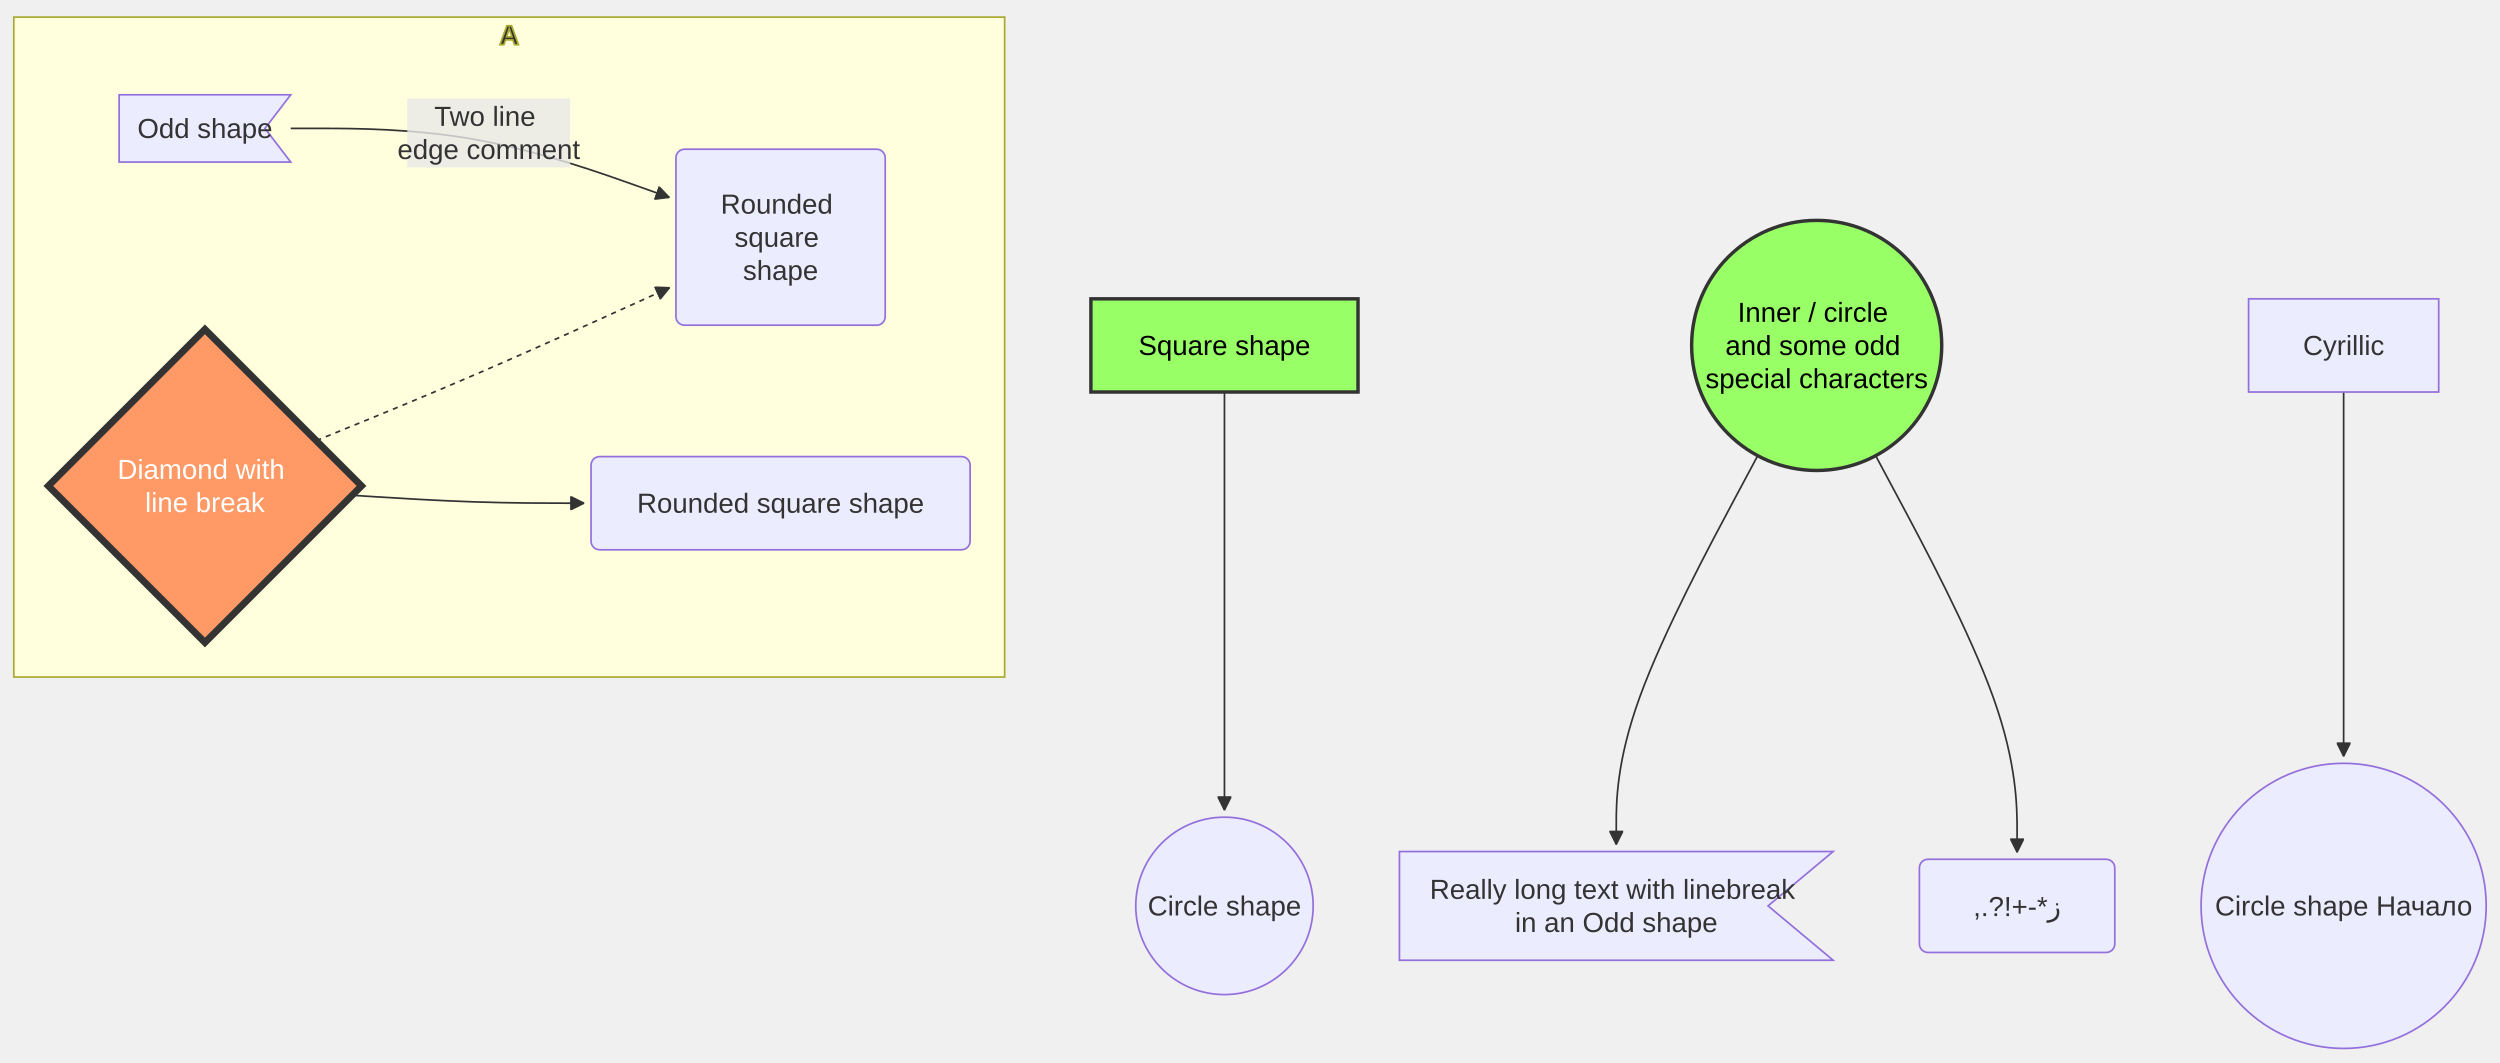
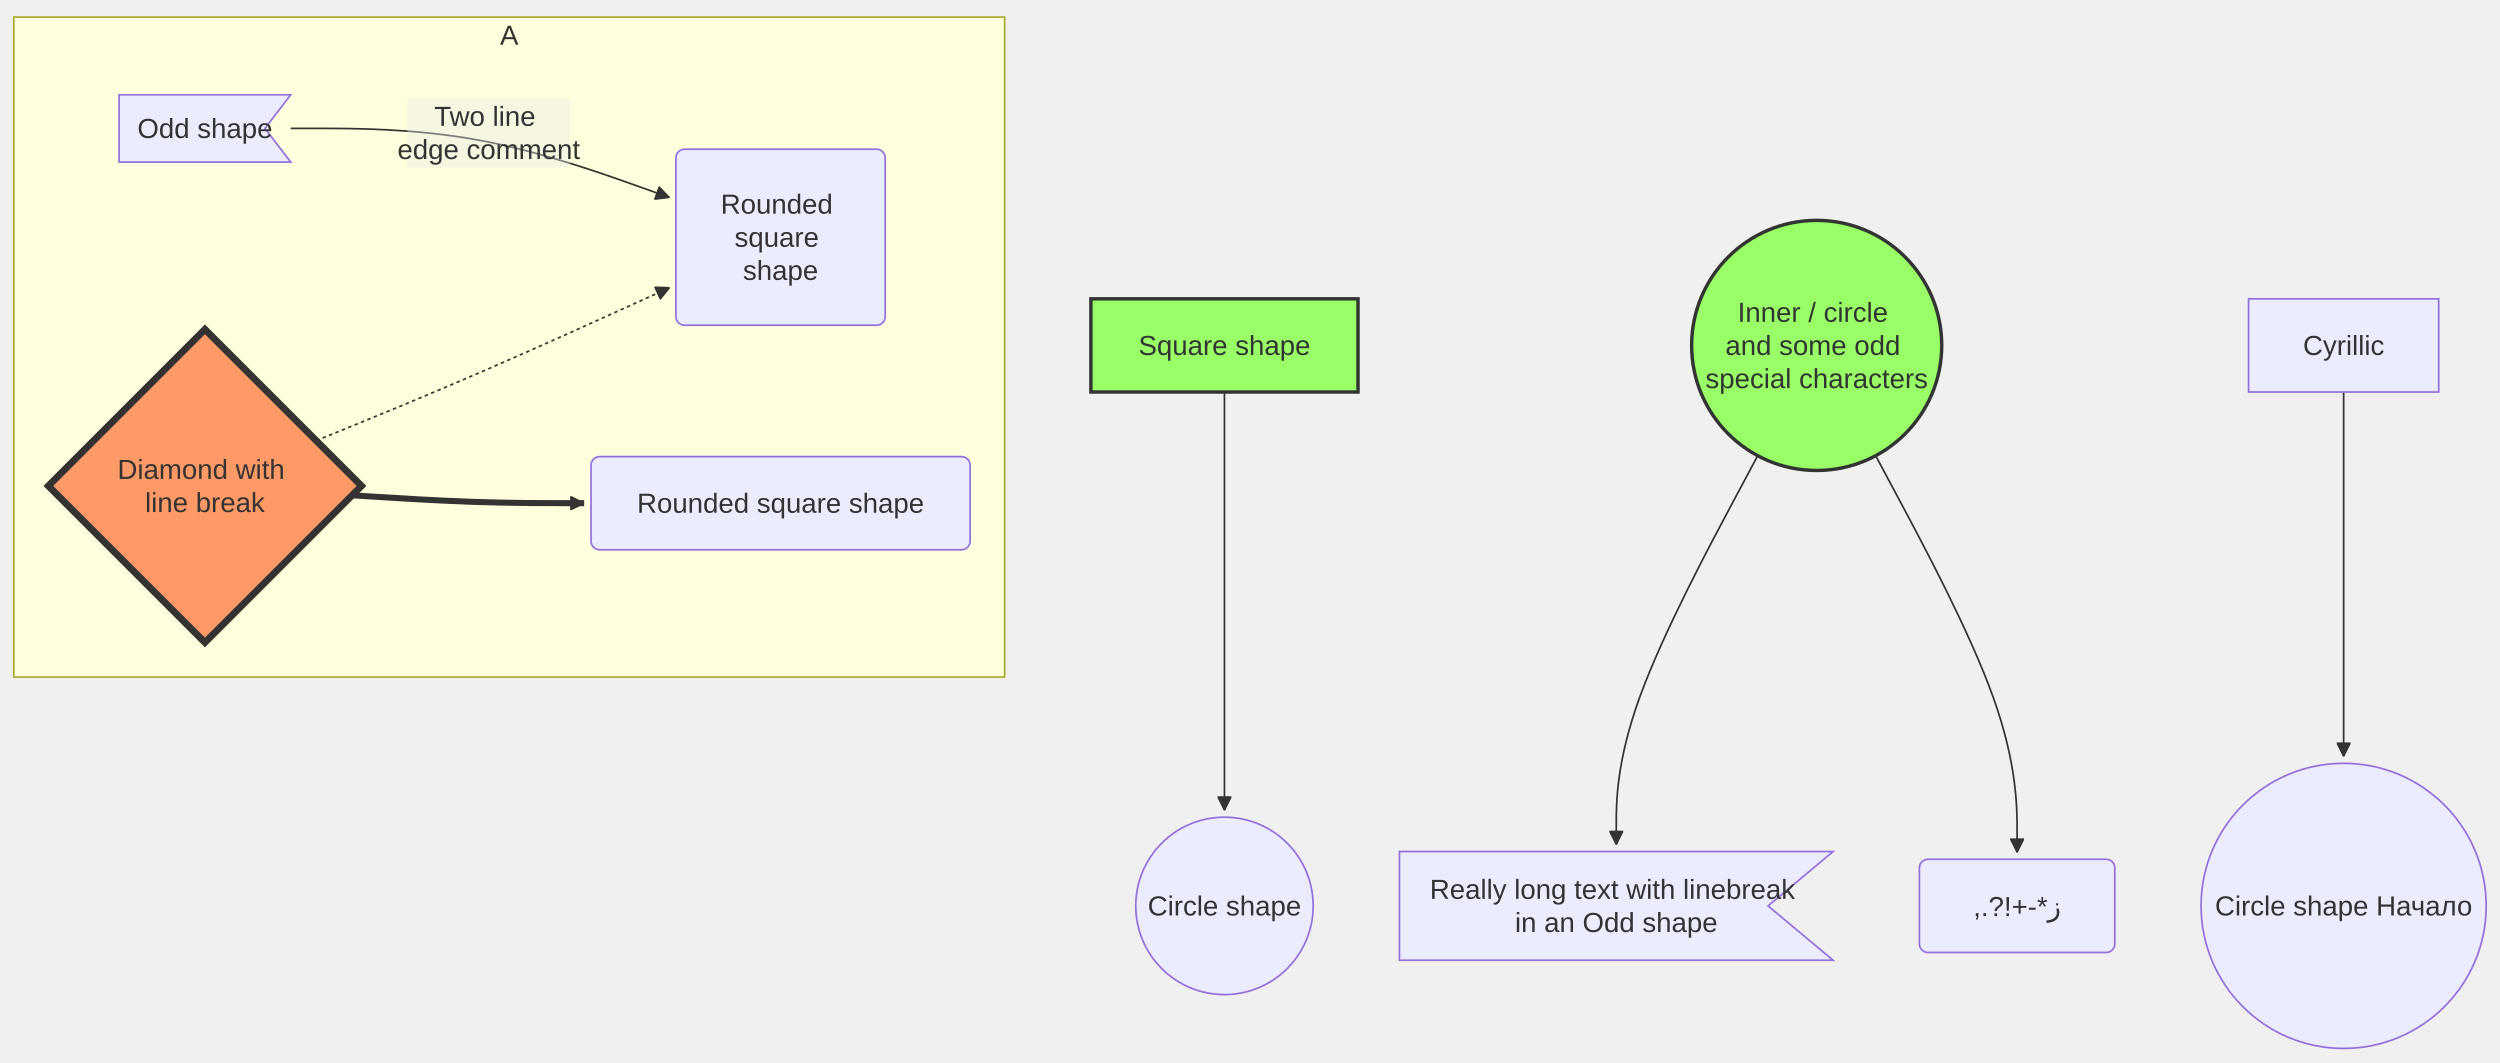
<svg xmlns="http://www.w3.org/2000/svg" width="1448.747" height="615.568" viewBox="-8 -8 1448.747 615.568" class="mermaid">
  <style>
+ .mermaid{font-family:trebuchet ms, verdana, arial, sans-serif;font-size:16px;fill:#333333;}
+ .error-icon{fill:#552222;}
+ .error-text{fill:#552222;stroke:#552222;}
+ .edge-thickness-normal{stroke-width:1px;}
+ .edge-thickness-thick{stroke-width:3.5px;}
+ .edge-pattern-solid{stroke-dasharray:0;}
+ .edge-thickness-invisible{stroke-width:0;fill:none;}
+ .edge-pattern-dashed{stroke-dasharray:3;}
+ .edge-pattern-dotted{stroke-dasharray:2;}
+ .marker{fill:#333333;stroke:#333333;}
+ .marker.cross{stroke:#333333;}
+ svg{font-family:trebuchet ms, verdana, arial, sans-serif;font-size:16px;}
+ p{margin:0;}
+ .label{font-family:trebuchet ms, verdana, arial, sans-serif;color:#333333;}
+ .cluster-label text{fill:#333333;}
+ .cluster-label span{color:#333333;}
+ .cluster-label span p{background-color:transparent;}
+ .label text,span{fill:#333333;color:#333333;}
+ .node rect,.node circle,.node ellipse,.node polygon,.node path{fill:#ECECFF;stroke:#9370DB;stroke-width:1px;}
+ .rough-node .label text,.node .label text,.image-shape .label,.icon-shape .label{text-anchor:middle;}
+ .node .katex path{fill:#000;stroke:#000;stroke-width:1px;}
+ .rough-node .label,.node .label,.image-shape .label,.icon-shape .label{text-align:center;}
+ .node.clickable{cursor:pointer;}
+ .root .anchor path{fill:#333333!important;stroke-width:0;stroke:#333333;}
+ .arrowheadPath{fill:#333333;}
+ .edgePath .path{stroke:#333333;stroke-width:2.0px;}
+ .flowchart-link{stroke:#333333;fill:none;}
+ .edgeLabel{background-color:rgba(232, 232, 232, 0.8);text-align:center;}
+ .edgeLabel p{background-color:rgba(232, 232, 232, 0.8);}
+ .edgeLabel rect{opacity:0.5;background-color:rgba(232, 232, 232, 0.8);fill:rgba(232, 232, 232, 0.8);}
+ .labelBkg{background-color:rgba(232, 232, 232, 0.5);}
+ .cluster rect{fill:#ffffde;stroke:#aaaa33;stroke-width:1px;}
+ .cluster text{fill:#333333;}
+ .cluster span{color:#333333;}
+ .flowchartTitleText{text-anchor:middle;font-size:18px;fill:#333333;}
+ rect.text{fill:none;stroke-width:0;}

- .mermaid {
-   font-family: trebuchet ms, verdana, arial, sans-serif;
-   font-size: 16px;
- }
- 
- .node rect,
- .node polygon,
- .node circle,
- .node ellipse,
- .node path {
-   fill: #ECECFF;
-   stroke: #9370DB;
-   stroke-width: 1px;
- }
- 
- .node line {
-   stroke: #9370DB;
-   stroke-width: 1px;
- }
- 
- .node .label {
-   fill: #333333;
- }
- 
- .node text {
-   fill: #333333;
-   font-family: trebuchet ms, verdana, arial, sans-serif;
-   font-size: 16px;
- }
- 
- .edge-path {
-   fill: none;
-   stroke: #333333;
-   stroke-width: 1px;
- }
- 
- .edge-label {
-   fill: #333333;
-   font-family: trebuchet ms, verdana, arial, sans-serif;
- }
- 
- .edge-label-bg {
-   fill: rgba(232, 232, 232, 0.8);
- }
- 
- .subgraph {
-   fill: #ffffde;
-   stroke: #aaaa33;
-   stroke-width: 1px;
- }
- 
- .subgraph-title {
-   fill: #333333;
-   font-weight: bold;
- }
- 
- .cluster rect {
-   fill: #ffffde;
-   stroke: #aaaa33;
-   stroke-width: 1px;
-   rx: 5px;
-   ry: 5px;
- }
- 
- .cluster-label {
-   fill: #333333;
-   font-family: trebuchet ms, verdana, arial, sans-serif;
-   font-size: 16px;
-   font-weight: bold;
- }
- 
- marker path {
-   fill: #333333;
-   stroke: #333333;
- }
- 
+ .green rect { fill:#9f6 !important; stroke:#333 !important; stroke-width:2px !important; }
+ .green polygon { fill:#9f6 !important; stroke:#333 !important; stroke-width:2px !important; }
+ .green ellipse { fill:#9f6 !important; stroke:#333 !important; stroke-width:2px !important; }
+ .green circle { fill:#9f6 !important; stroke:#333 !important; stroke-width:2px !important; }
+ .green path { fill:#9f6 !important; stroke:#333 !important; stroke-width:2px !important; }
+ .orange rect { fill:#f96 !important; stroke:#333 !important; stroke-width:4px !important; }
+ .orange polygon { fill:#f96 !important; stroke:#333 !important; stroke-width:4px !important; }
+ .orange ellipse { fill:#f96 !important; stroke:#333 !important; stroke-width:4px !important; }
+ .orange circle { fill:#f96 !important; stroke:#333 !important; stroke-width:4px !important; }
+ .orange path { fill:#f96 !important; stroke:#333 !important; stroke-width:4px !important; }
  </style>
  <defs>
    <marker id="arrow_point" viewBox="0 0 10 10" refX="10" refY="5" markerWidth="8" markerHeight="8" orient="auto" markerUnits="userSpaceOnUse">
-       <path d="M 0 0 L 10 5 L 0 10 z" />
+       <path d="M 0 0 L 10 5 L 0 10 z" class="marker" />
    </marker>
    <marker id="arrow_point_start" viewBox="0 0 10 10" refX="4.5" refY="5" markerWidth="8" markerHeight="8" orient="auto" markerUnits="userSpaceOnUse">
-       <path d="M 0 5 L 10 10 L 10 0 z" />
+       <path d="M 0 5 L 10 10 L 10 0 z" class="marker" />
    </marker>
    <marker id="arrow_cross" viewBox="0 0 11 11" refX="12" refY="5.2" markerWidth="11" markerHeight="11" orient="auto" markerUnits="userSpaceOnUse">
-       <path d="M 1 1 L 10 10 M 10 1 L 1 10" stroke-width="2" fill="none" />
+       <path d="M 1 1 L 10 10 M 10 1 L 1 10" class="marker cross" fill="none" stroke-width="2" />
    </marker>
    <marker id="arrow_cross_start" viewBox="0 0 11 11" refX="-1" refY="5.2" markerWidth="11" markerHeight="11" orient="auto" markerUnits="userSpaceOnUse">
-       <path d="M 1 1 L 10 10 M 10 1 L 1 10" stroke-width="2" fill="none" />
+       <path d="M 1 1 L 10 10 M 10 1 L 1 10" class="marker cross" fill="none" stroke-width="2" />
    </marker>
    <marker id="arrow_circle" viewBox="0 0 10 10" refX="11" refY="5" markerWidth="11" markerHeight="11" orient="auto" markerUnits="userSpaceOnUse">
-       <circle cx="5" cy="5" r="5" />
+       <circle cx="5" cy="5" r="5" class="marker" />
    </marker>
    <marker id="arrow_circle_start" viewBox="0 0 10 10" refX="-1" refY="5" markerWidth="11" markerHeight="11" orient="auto" markerUnits="userSpaceOnUse">
-       <circle cx="5" cy="5" r="5" />
+       <circle cx="5" cy="5" r="5" class="marker" />
    </marker>
  </defs>
  <g class="root">
    <g class="clusters">
-       <g class="subgraph" id="subgraph-A">
+       <g class="cluster" id="subgraph-A">
        <rect x="0" y="1.917" width="574.18" height="382.426" class="cluster" />
        <text x="287.09" y="17.917" class="cluster-label" text-anchor="middle">A</text>
      </g>
    </g>
    <g class="edgePaths">
      <g class="edge" id="edge-L-sq-ci-0">
-         <path d="M701.574,219.172L701.574,250.867C701.574,282.562,701.574,345.953,701.574,386.35C701.574,426.747,701.574,444.15,701.574,452.852L701.574,461.553" class="edge-path" stroke-width="1" marker-end="url(#arrow_point)" fill="none" />
+         <path d="M701.574,219.172L701.574,250.867C701.574,282.562,701.574,345.953,701.574,386.35C701.574,426.747,701.574,444.15,701.574,452.852L701.574,461.553" class="edge-thickness-normal edge-pattern-solid edge-thickness-normal edge-pattern-solid flowchart-link" marker-end="url(#arrow_point)" />
      </g>
      <g class="edge" id="edge-L-od-ro-0">
-         <path d="M160.473,66.417L178.394,66.417C196.315,66.417,232.158,66.417,268.734,73.088C305.31,79.758,342.619,93.098,361.274,99.768L379.929,106.438" class="edge-path" fill="none" marker-end="url(#arrow_point)" stroke-width="1" />
+         <path d="M160.473,66.417L178.394,66.417C196.315,66.417,232.158,66.417,268.734,73.088C305.31,79.758,342.619,93.098,361.274,99.768L379.929,106.438" class="edge-thickness-normal edge-pattern-solid edge-thickness-normal edge-pattern-solid flowchart-link" marker-end="url(#arrow_point)" />
      </g>
      <g class="edge" id="edge-L-di-ro-0">
-         <path d="M175.249,247.342L190.708,241.051C206.166,234.759,237.083,222.176,271.217,207.399C305.351,192.622,342.702,175.65,361.378,167.164L380.054,158.679" class="edge-path" fill="none" stroke-width="2" stroke-dasharray="3,3" marker-end="url(#arrow_point)" />
+         <path d="M175.249,247.342L190.708,241.051C206.166,234.759,237.083,222.176,271.217,207.399C305.351,192.622,342.702,175.65,361.378,167.164L380.054,158.679" class="edge-thickness-normal edge-pattern-dotted edge-thickness-normal edge-pattern-solid flowchart-link" marker-end="url(#arrow_point)" />
      </g>
      <g class="edge" id="edge-L-di-ro2-0">
-         <path d="M196.074,279.019L208.062,279.782C220.049,280.544,244.025,282.069,266.429,282.831C288.833,283.593,309.667,283.593,320.083,283.593L330.5,283.593" class="edge-path" fill="none" marker-end="url(#arrow_point)" stroke-width="3.5" />
+         <path d="M196.074,279.019L208.062,279.782C220.049,280.544,244.025,282.069,266.429,282.831C288.833,283.593,309.667,283.593,320.083,283.593L330.5,283.593" class="edge-thickness-thick edge-pattern-solid edge-thickness-normal edge-pattern-solid flowchart-link" marker-end="url(#arrow_point)" />
      </g>
      <g class="edge" id="edge-L-e-od3-0">
-         <path d="M1010.593,256.073L996.932,281.618C983.272,307.163,955.95,358.253,942.29,395.817C928.629,433.381,928.629,457.418,928.629,469.437L928.629,481.456" class="edge-path" marker-end="url(#arrow_point)" stroke-width="1" fill="none" />
+         <path d="M1010.593,256.073L996.932,281.618C983.272,307.163,955.95,358.253,942.29,395.817C928.629,433.381,928.629,457.418,928.629,469.437L928.629,481.456" class="edge-thickness-normal edge-pattern-solid edge-thickness-normal edge-pattern-solid flowchart-link" marker-end="url(#arrow_point)" />
      </g>
      <g class="edge" id="edge-L-e-f-0">
-         <path d="M1078.938,256.073L1092.598,281.618C1106.259,307.163,1133.58,358.253,1147.241,396.567C1160.902,434.881,1160.902,460.418,1160.902,473.187L1160.902,485.956" class="edge-path" stroke-width="1" fill="none" marker-end="url(#arrow_point)" />
+         <path d="M1078.938,256.073L1092.598,281.618C1106.259,307.163,1133.58,358.253,1147.241,396.567C1160.902,434.881,1160.902,460.418,1160.902,473.187L1160.902,485.956" class="edge-thickness-normal edge-pattern-solid edge-thickness-normal edge-pattern-solid flowchart-link" marker-end="url(#arrow_point)" />
      </g>
      <g class="edge" id="edge-L-cyr-cyr2-0">
-         <path d="M1350.135,219.172L1350.135,250.867C1350.135,282.562,1350.135,345.953,1350.135,381.148C1350.135,416.343,1350.135,423.343,1350.135,426.843L1350.135,430.343" class="edge-path" marker-end="url(#arrow_point)" fill="none" stroke-width="1" />
+         <path d="M1350.135,219.172L1350.135,250.867C1350.135,282.562,1350.135,345.953,1350.135,381.148C1350.135,416.343,1350.135,423.343,1350.135,426.843L1350.135,430.343" class="edge-thickness-normal edge-pattern-solid edge-thickness-normal edge-pattern-solid flowchart-link" marker-end="url(#arrow_point)" />
      </g>
    </g>
    <g class="edgeLabels">
      <g class="edgeLabel" id="edge-label-L-od-ro-0">
        <rect x="228.023" y="49" width="94.4" height="40" class="edge-label-bg" />
-         <text x="275.223" y="69" class="edge-label" text-anchor="middle" dominant-baseline="central">
+         <text x="275.223" y="69" class="edge-label" dominant-baseline="central" text-anchor="middle">
          <tspan x="275.223" y="69" dy="-0.6em">Two line</tspan>
          <tspan x="275.223" dy="1.2em">edge comment</tspan>
        </text>
      </g>
    </g>
    <g class="nodes">
-       <g class="node" id="node-sq">
+       <g class="node default green" id="node-sq">
        <rect x="624.18" y="165.172" width="154.789" height="54" style="fill:#9f6 !important;stroke:#333 !important;stroke-width:2px !important" />
-         <text x="701.574" y="192.172" class="label" style="fill: #000000" text-anchor="middle" dominant-baseline="central">Square shape</text>
+         <text x="701.574" y="192.172" class="label" dominant-baseline="central" text-anchor="middle">Square shape</text>
      </g>
-       <g class="node" id="node-ci">
+       <g class="node default" id="node-ci">
        <circle cx="701.574" cy="516.956" r="51.402" />
        <text x="701.574" y="516.956" class="label" text-anchor="middle" dominant-baseline="central">Circle shape</text>
      </g>
-       <g class="node" id="node-od">
+       <g class="node default" id="node-od">
        <path d="M 61.027 46.917 L 160.473 46.917 L 145.556 66.417 L 160.473 85.917 L 61.027 85.917 Z" />
        <text x="110.75" y="66.417" class="label" text-anchor="middle" dominant-baseline="central">Odd shape</text>
      </g>
-       <g class="node" id="node-ro">
+       <g class="node default" id="node-ro">
        <path d="M 388.695 78.468 H 499.984 A 5 5 0 0 1 504.984 83.468 V 175.468 A 5 5 0 0 1 499.984 180.468 H 388.695 A 5 5 0 0 1 383.695 175.468 V 83.468 A 5 5 0 0 1 388.695 78.468 Z" />
-         <text x="444.34" y="129.468" class="label" dominant-baseline="central" text-anchor="middle">
+         <text x="444.34" y="129.468" class="label" text-anchor="middle" dominant-baseline="central">
          <tspan x="444.34" y="129.468" dy="-1.2em">Rounded</tspan>
          <tspan x="444.34" dy="1.2em">square</tspan>
          <tspan x="444.34" dy="1.2em">shape</tspan>
        </text>
      </g>
-       <g class="node" id="node-di">
+       <g class="node default orange" id="node-di">
        <polygon points="110.75,182.843 201.5,273.593 110.75,364.343 20,273.593" style="fill:#f96 !important;stroke:#333 !important;stroke-width:4px !important" />
-         <text x="110.75" y="273.593" class="label" dominant-baseline="central" text-anchor="middle" style="fill: #ffffff">
+         <text x="110.75" y="273.593" class="label" dominant-baseline="central" text-anchor="middle">
          <tspan x="110.75" y="273.593" dy="-0.6em">Diamond with </tspan>
          <tspan x="110.75" dy="1.2em"> line break</tspan>
        </text>
      </g>
-       <g class="node" id="node-ro2">
+       <g class="node default" id="node-ro2">
        <path d="M 339.5 256.593 H 549.18 A 5 5 0 0 1 554.18 261.593 V 305.593 A 5 5 0 0 1 549.18 310.593 H 339.5 A 5 5 0 0 1 334.5 305.593 V 261.593 A 5 5 0 0 1 339.5 256.593 Z" />
        <text x="444.34" y="283.593" class="label" dominant-baseline="central" text-anchor="middle">Rounded square shape</text>
      </g>
-       <g class="node" id="node-e">
+       <g class="node default green" id="node-e">
        <circle cx="1044.765" cy="192.172" r="72.465" style="fill:#9f6 !important;stroke:#333 !important;stroke-width:2px !important" />
-         <text x="1044.765" y="192.172" class="label" style="fill: #000000" text-anchor="middle" dominant-baseline="central">
+         <text x="1044.765" y="192.172" class="label" dominant-baseline="central" text-anchor="middle">
          <tspan x="1044.765" y="192.172" dy="-1.2em">Inner / circle</tspan>
          <tspan x="1044.765" dy="1.2em">and some odd </tspan>
          <tspan x="1044.765" dy="1.2em">special characters</tspan>
        </text>
      </g>
-       <g class="node" id="node-od3">
+       <g class="node default" id="node-od3">
        <path d="M 802.977 485.456 L 1054.281 485.456 L 1016.586 516.956 L 1054.281 548.456 L 802.977 548.456 Z" />
-         <text x="928.629" y="516.956" class="label" dominant-baseline="central" text-anchor="middle">
+         <text x="928.629" y="516.956" class="label" text-anchor="middle" dominant-baseline="central">
          <tspan x="928.629" y="516.956" dy="-0.6em">Really long text with linebreak</tspan>
          <tspan x="928.629" dy="1.2em">in an Odd shape</tspan>
        </text>
      </g>
-       <g class="node" id="node-f">
+       <g class="node default" id="node-f">
        <path d="M 1109.281 489.956 H 1212.522 A 5 5 0 0 1 1217.522 494.956 V 538.956 A 5 5 0 0 1 1212.522 543.956 H 1109.281 A 5 5 0 0 1 1104.281 538.956 V 494.956 A 5 5 0 0 1 1109.281 489.956 Z" />
-         <text x="1160.902" y="516.956" class="label" dominant-baseline="central" text-anchor="middle">,.?!+-*ز</text>
+         <text x="1160.902" y="516.956" class="label" text-anchor="middle" dominant-baseline="central">,.?!+-*ز</text>
      </g>
-       <g class="node" id="node-cyr">
+       <g class="node default" id="node-cyr">
        <rect x="1295.053" y="165.172" width="110.164" height="54" />
        <text x="1350.135" y="192.172" class="label" dominant-baseline="central" text-anchor="middle">Cyrillic</text>
      </g>
-       <g class="node" id="node-cyr2">
+       <g class="node default" id="node-cyr2">
        <circle cx="1350.135" cy="516.956" r="82.613" />
-         <text x="1350.135" y="516.956" class="label" dominant-baseline="central" text-anchor="middle">Circle shape Начало</text>
+         <text x="1350.135" y="516.956" class="label" text-anchor="middle" dominant-baseline="central">Circle shape Начало</text>
      </g>
    </g>
  </g>
</svg>
